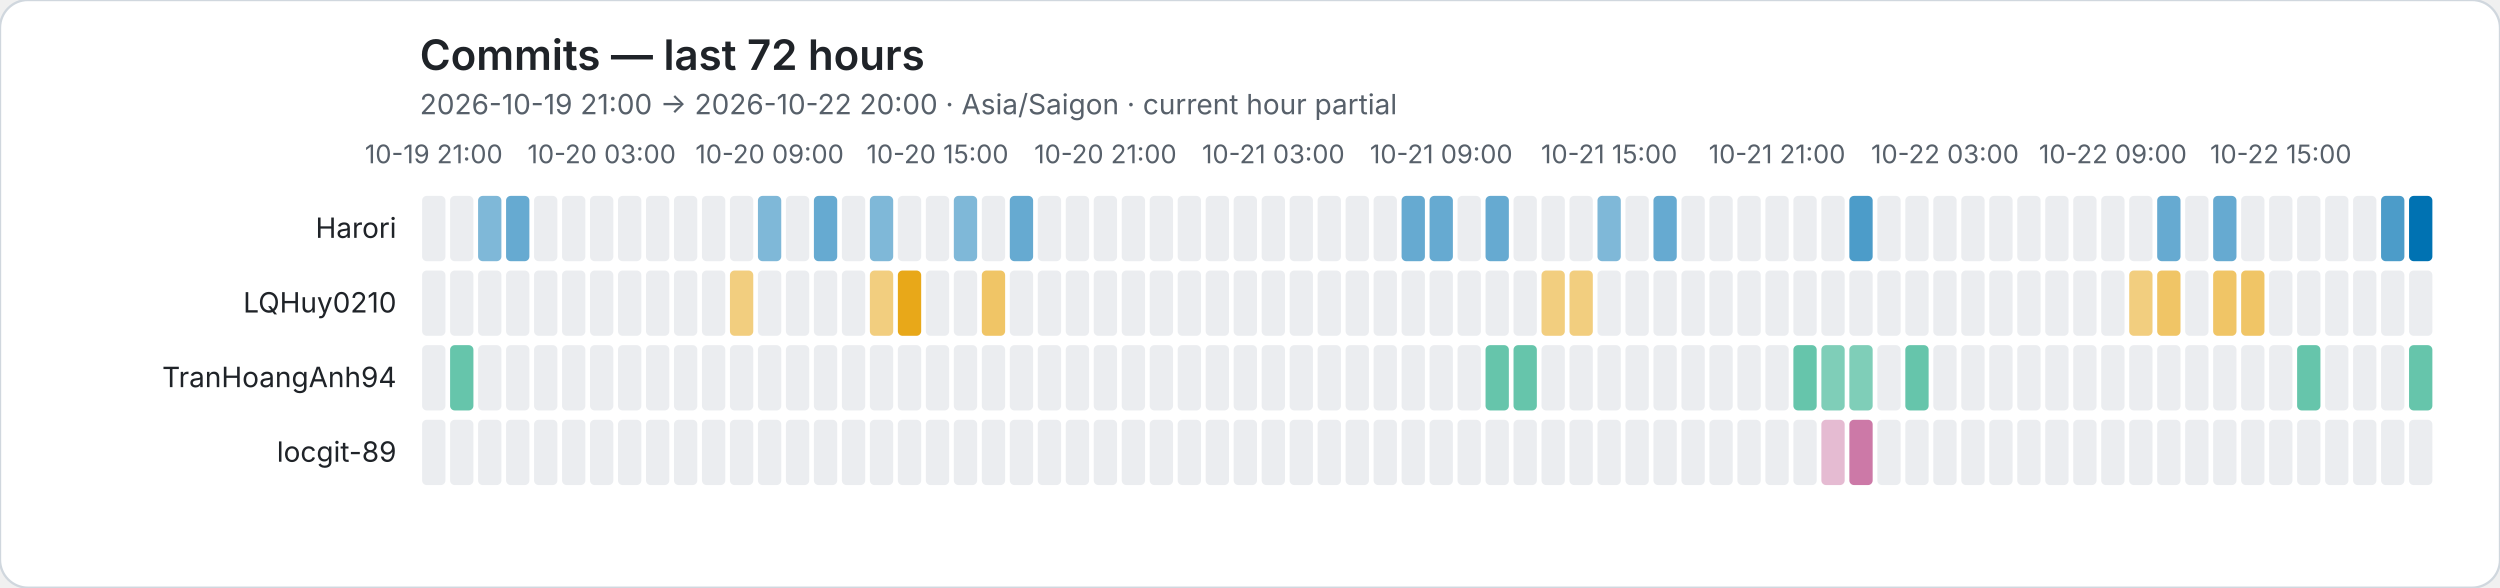
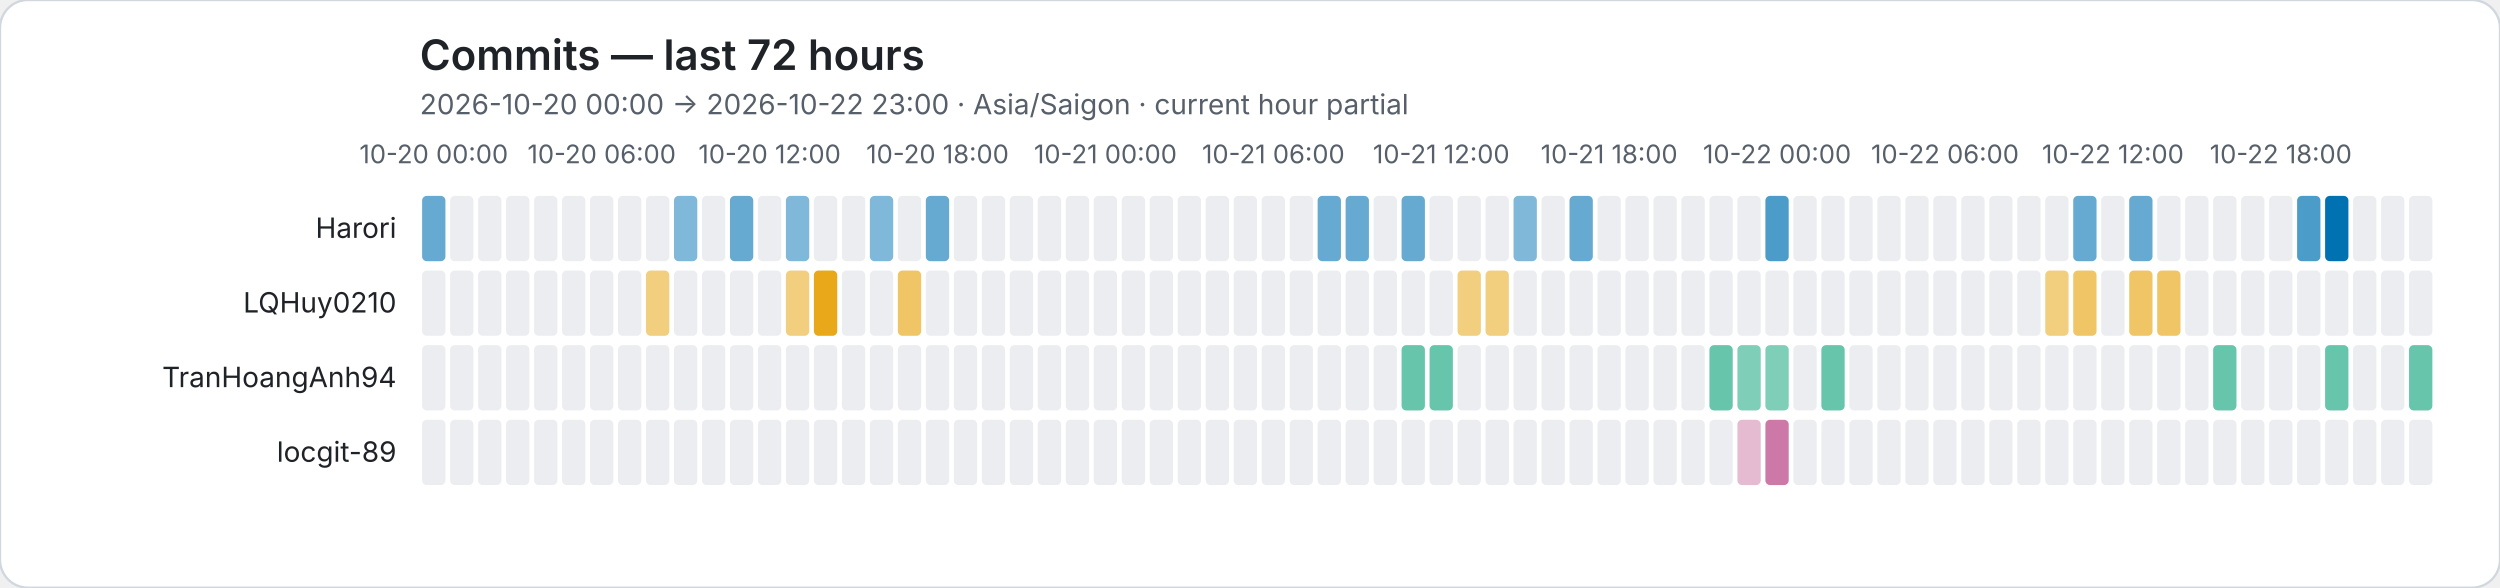
<svg xmlns="http://www.w3.org/2000/svg" role="img" viewBox="0 0 1072 252">
  <rect width="1072" height="252" rx="12" fill="#ffffff" stroke="#d0d7de" />
  <style>text{font-family:system-ui,-apple-system,BlinkMacSystemFont,"Segoe UI",sans-serif}.axis{fill:#57606a;font-size:11px}.heading{fill:#1f2328;font-size:18px;font-weight:600}.subheading{fill:#57606a;font-size:12px}.name{fill:#1f2328;font-size:12px}</style>
  <text class="heading" x="180" y="30">Commits — last 72 hours</text>
-   <text class="subheading" x="180" y="49">2026-10-19 21:00 → 2026-10-22 20:00 · Asia/Saigon · current hour partial</text>
-   <text class="axis" x="186" y="70" text-anchor="middle">10-19 21:00</text>
-   <text class="axis" x="258" y="70" text-anchor="middle">10-20 03:00</text>
-   <text class="axis" x="330" y="70" text-anchor="middle">10-20 09:00</text>
-   <text class="axis" x="402" y="70" text-anchor="middle">10-20 15:00</text>
-   <text class="axis" x="474" y="70" text-anchor="middle">10-20 21:00</text>
-   <text class="axis" x="546" y="70" text-anchor="middle">10-21 03:00</text>
-   <text class="axis" x="618" y="70" text-anchor="middle">10-21 09:00</text>
-   <text class="axis" x="690" y="70" text-anchor="middle">10-21 15:00</text>
-   <text class="axis" x="762" y="70" text-anchor="middle">10-21 21:00</text>
-   <text class="axis" x="834" y="70" text-anchor="middle">10-22 03:00</text>
-   <text class="axis" x="906" y="70" text-anchor="middle">10-22 09:00</text>
-   <text class="axis" x="978" y="70" text-anchor="middle">10-22 15:00</text>
+   <text class="subheading" x="180" y="49">2026-10-20 00:00 → 2026-10-22 23:00 · Asia/Saigon · current hour partial</text>
+   <text class="axis" x="186" y="70" text-anchor="middle">10-20 00:00</text>
+   <text class="axis" x="258" y="70" text-anchor="middle">10-20 06:00</text>
+   <text class="axis" x="330" y="70" text-anchor="middle">10-20 12:00</text>
+   <text class="axis" x="402" y="70" text-anchor="middle">10-20 18:00</text>
+   <text class="axis" x="474" y="70" text-anchor="middle">10-21 00:00</text>
+   <text class="axis" x="546" y="70" text-anchor="middle">10-21 06:00</text>
+   <text class="axis" x="618" y="70" text-anchor="middle">10-21 12:00</text>
+   <text class="axis" x="690" y="70" text-anchor="middle">10-21 18:00</text>
+   <text class="axis" x="762" y="70" text-anchor="middle">10-22 00:00</text>
+   <text class="axis" x="834" y="70" text-anchor="middle">10-22 06:00</text>
+   <text class="axis" x="906" y="70" text-anchor="middle">10-22 12:00</text>
+   <text class="axis" x="978" y="70" text-anchor="middle">10-22 18:00</text>
  <text class="name" x="170" y="102" text-anchor="end">Harori</text>
-   <rect data-hour="0" x="181" y="84" width="10" height="28" rx="2" fill="#ebedf0" />
+   <rect data-hour="0" x="181" y="84" width="10" height="28" rx="2" fill="rgba(0, 114, 178, 0.60)" />
  <rect data-hour="1" x="193" y="84" width="10" height="28" rx="2" fill="#ebedf0" />
-   <rect data-hour="2" x="205" y="84" width="10" height="28" rx="2" fill="rgba(0, 114, 178, 0.50)" />
-   <rect data-hour="3" x="217" y="84" width="10" height="28" rx="2" fill="rgba(0, 114, 178, 0.60)" />
+   <rect data-hour="2" x="205" y="84" width="10" height="28" rx="2" fill="#ebedf0" />
+   <rect data-hour="3" x="217" y="84" width="10" height="28" rx="2" fill="#ebedf0" />
  <rect data-hour="4" x="229" y="84" width="10" height="28" rx="2" fill="#ebedf0" />
  <rect data-hour="5" x="241" y="84" width="10" height="28" rx="2" fill="#ebedf0" />
  <rect data-hour="6" x="253" y="84" width="10" height="28" rx="2" fill="#ebedf0" />
  <rect data-hour="7" x="265" y="84" width="10" height="28" rx="2" fill="#ebedf0" />
  <rect data-hour="8" x="277" y="84" width="10" height="28" rx="2" fill="#ebedf0" />
-   <rect data-hour="9" x="289" y="84" width="10" height="28" rx="2" fill="#ebedf0" />
+   <rect data-hour="9" x="289" y="84" width="10" height="28" rx="2" fill="rgba(0, 114, 178, 0.50)" />
  <rect data-hour="10" x="301" y="84" width="10" height="28" rx="2" fill="#ebedf0" />
-   <rect data-hour="11" x="313" y="84" width="10" height="28" rx="2" fill="#ebedf0" />
-   <rect data-hour="12" x="325" y="84" width="10" height="28" rx="2" fill="rgba(0, 114, 178, 0.50)" />
-   <rect data-hour="13" x="337" y="84" width="10" height="28" rx="2" fill="#ebedf0" />
-   <rect data-hour="14" x="349" y="84" width="10" height="28" rx="2" fill="rgba(0, 114, 178, 0.60)" />
+   <rect data-hour="11" x="313" y="84" width="10" height="28" rx="2" fill="rgba(0, 114, 178, 0.60)" />
+   <rect data-hour="12" x="325" y="84" width="10" height="28" rx="2" fill="#ebedf0" />
+   <rect data-hour="13" x="337" y="84" width="10" height="28" rx="2" fill="rgba(0, 114, 178, 0.50)" />
+   <rect data-hour="14" x="349" y="84" width="10" height="28" rx="2" fill="#ebedf0" />
  <rect data-hour="15" x="361" y="84" width="10" height="28" rx="2" fill="#ebedf0" />
  <rect data-hour="16" x="373" y="84" width="10" height="28" rx="2" fill="rgba(0, 114, 178, 0.50)" />
  <rect data-hour="17" x="385" y="84" width="10" height="28" rx="2" fill="#ebedf0" />
-   <rect data-hour="18" x="397" y="84" width="10" height="28" rx="2" fill="#ebedf0" />
-   <rect data-hour="19" x="409" y="84" width="10" height="28" rx="2" fill="rgba(0, 114, 178, 0.50)" />
+   <rect data-hour="18" x="397" y="84" width="10" height="28" rx="2" fill="rgba(0, 114, 178, 0.60)" />
+   <rect data-hour="19" x="409" y="84" width="10" height="28" rx="2" fill="#ebedf0" />
  <rect data-hour="20" x="421" y="84" width="10" height="28" rx="2" fill="#ebedf0" />
-   <rect data-hour="21" x="433" y="84" width="10" height="28" rx="2" fill="rgba(0, 114, 178, 0.60)" />
+   <rect data-hour="21" x="433" y="84" width="10" height="28" rx="2" fill="#ebedf0" />
  <rect data-hour="22" x="445" y="84" width="10" height="28" rx="2" fill="#ebedf0" />
  <rect data-hour="23" x="457" y="84" width="10" height="28" rx="2" fill="#ebedf0" />
  <rect data-hour="24" x="469" y="84" width="10" height="28" rx="2" fill="#ebedf0" />
  <rect data-hour="25" x="481" y="84" width="10" height="28" rx="2" fill="#ebedf0" />
  <rect data-hour="26" x="493" y="84" width="10" height="28" rx="2" fill="#ebedf0" />
  <rect data-hour="27" x="505" y="84" width="10" height="28" rx="2" fill="#ebedf0" />
  <rect data-hour="28" x="517" y="84" width="10" height="28" rx="2" fill="#ebedf0" />
  <rect data-hour="29" x="529" y="84" width="10" height="28" rx="2" fill="#ebedf0" />
  <rect data-hour="30" x="541" y="84" width="10" height="28" rx="2" fill="#ebedf0" />
  <rect data-hour="31" x="553" y="84" width="10" height="28" rx="2" fill="#ebedf0" />
-   <rect data-hour="32" x="565" y="84" width="10" height="28" rx="2" fill="#ebedf0" />
-   <rect data-hour="33" x="577" y="84" width="10" height="28" rx="2" fill="#ebedf0" />
+   <rect data-hour="32" x="565" y="84" width="10" height="28" rx="2" fill="rgba(0, 114, 178, 0.60)" />
+   <rect data-hour="33" x="577" y="84" width="10" height="28" rx="2" fill="rgba(0, 114, 178, 0.60)" />
  <rect data-hour="34" x="589" y="84" width="10" height="28" rx="2" fill="#ebedf0" />
  <rect data-hour="35" x="601" y="84" width="10" height="28" rx="2" fill="rgba(0, 114, 178, 0.60)" />
-   <rect data-hour="36" x="613" y="84" width="10" height="28" rx="2" fill="rgba(0, 114, 178, 0.60)" />
+   <rect data-hour="36" x="613" y="84" width="10" height="28" rx="2" fill="#ebedf0" />
  <rect data-hour="37" x="625" y="84" width="10" height="28" rx="2" fill="#ebedf0" />
-   <rect data-hour="38" x="637" y="84" width="10" height="28" rx="2" fill="rgba(0, 114, 178, 0.60)" />
-   <rect data-hour="39" x="649" y="84" width="10" height="28" rx="2" fill="#ebedf0" />
+   <rect data-hour="38" x="637" y="84" width="10" height="28" rx="2" fill="#ebedf0" />
+   <rect data-hour="39" x="649" y="84" width="10" height="28" rx="2" fill="rgba(0, 114, 178, 0.50)" />
  <rect data-hour="40" x="661" y="84" width="10" height="28" rx="2" fill="#ebedf0" />
-   <rect data-hour="41" x="673" y="84" width="10" height="28" rx="2" fill="#ebedf0" />
-   <rect data-hour="42" x="685" y="84" width="10" height="28" rx="2" fill="rgba(0, 114, 178, 0.50)" />
+   <rect data-hour="41" x="673" y="84" width="10" height="28" rx="2" fill="rgba(0, 114, 178, 0.60)" />
+   <rect data-hour="42" x="685" y="84" width="10" height="28" rx="2" fill="#ebedf0" />
  <rect data-hour="43" x="697" y="84" width="10" height="28" rx="2" fill="#ebedf0" />
-   <rect data-hour="44" x="709" y="84" width="10" height="28" rx="2" fill="rgba(0, 114, 178, 0.60)" />
+   <rect data-hour="44" x="709" y="84" width="10" height="28" rx="2" fill="#ebedf0" />
  <rect data-hour="45" x="721" y="84" width="10" height="28" rx="2" fill="#ebedf0" />
  <rect data-hour="46" x="733" y="84" width="10" height="28" rx="2" fill="#ebedf0" />
  <rect data-hour="47" x="745" y="84" width="10" height="28" rx="2" fill="#ebedf0" />
-   <rect data-hour="48" x="757" y="84" width="10" height="28" rx="2" fill="#ebedf0" />
+   <rect data-hour="48" x="757" y="84" width="10" height="28" rx="2" fill="rgba(0, 114, 178, 0.70)" />
  <rect data-hour="49" x="769" y="84" width="10" height="28" rx="2" fill="#ebedf0" />
  <rect data-hour="50" x="781" y="84" width="10" height="28" rx="2" fill="#ebedf0" />
-   <rect data-hour="51" x="793" y="84" width="10" height="28" rx="2" fill="rgba(0, 114, 178, 0.70)" />
+   <rect data-hour="51" x="793" y="84" width="10" height="28" rx="2" fill="#ebedf0" />
  <rect data-hour="52" x="805" y="84" width="10" height="28" rx="2" fill="#ebedf0" />
  <rect data-hour="53" x="817" y="84" width="10" height="28" rx="2" fill="#ebedf0" />
  <rect data-hour="54" x="829" y="84" width="10" height="28" rx="2" fill="#ebedf0" />
  <rect data-hour="55" x="841" y="84" width="10" height="28" rx="2" fill="#ebedf0" />
  <rect data-hour="56" x="853" y="84" width="10" height="28" rx="2" fill="#ebedf0" />
  <rect data-hour="57" x="865" y="84" width="10" height="28" rx="2" fill="#ebedf0" />
  <rect data-hour="58" x="877" y="84" width="10" height="28" rx="2" fill="#ebedf0" />
-   <rect data-hour="59" x="889" y="84" width="10" height="28" rx="2" fill="#ebedf0" />
+   <rect data-hour="59" x="889" y="84" width="10" height="28" rx="2" fill="rgba(0, 114, 178, 0.60)" />
  <rect data-hour="60" x="901" y="84" width="10" height="28" rx="2" fill="#ebedf0" />
-   <rect data-hour="61" x="913" y="84" width="10" height="28" rx="2" fill="#ebedf0" />
-   <rect data-hour="62" x="925" y="84" width="10" height="28" rx="2" fill="rgba(0, 114, 178, 0.60)" />
+   <rect data-hour="61" x="913" y="84" width="10" height="28" rx="2" fill="rgba(0, 114, 178, 0.60)" />
+   <rect data-hour="62" x="925" y="84" width="10" height="28" rx="2" fill="#ebedf0" />
  <rect data-hour="63" x="937" y="84" width="10" height="28" rx="2" fill="#ebedf0" />
-   <rect data-hour="64" x="949" y="84" width="10" height="28" rx="2" fill="rgba(0, 114, 178, 0.60)" />
+   <rect data-hour="64" x="949" y="84" width="10" height="28" rx="2" fill="#ebedf0" />
  <rect data-hour="65" x="961" y="84" width="10" height="28" rx="2" fill="#ebedf0" />
  <rect data-hour="66" x="973" y="84" width="10" height="28" rx="2" fill="#ebedf0" />
-   <rect data-hour="67" x="985" y="84" width="10" height="28" rx="2" fill="#ebedf0" />
-   <rect data-hour="68" x="997" y="84" width="10" height="28" rx="2" fill="#ebedf0" />
+   <rect data-hour="67" x="985" y="84" width="10" height="28" rx="2" fill="rgba(0, 114, 178, 0.70)" />
+   <rect data-hour="68" x="997" y="84" width="10" height="28" rx="2" fill="rgba(0, 114, 178, 1.00)" />
  <rect data-hour="69" x="1009" y="84" width="10" height="28" rx="2" fill="#ebedf0" />
-   <rect data-hour="70" x="1021" y="84" width="10" height="28" rx="2" fill="rgba(0, 114, 178, 0.70)" />
-   <rect data-hour="71" x="1033" y="84" width="10" height="28" rx="2" fill="rgba(0, 114, 178, 1.00)" />
+   <rect data-hour="70" x="1021" y="84" width="10" height="28" rx="2" fill="#ebedf0" />
+   <rect data-hour="71" x="1033" y="84" width="10" height="28" rx="2" fill="#ebedf0" />
  <text class="name" x="170" y="134" text-anchor="end">LQHuy0210</text>
  <rect data-hour="0" x="181" y="116" width="10" height="28" rx="2" fill="#ebedf0" />
  <rect data-hour="1" x="193" y="116" width="10" height="28" rx="2" fill="#ebedf0" />
  <rect data-hour="2" x="205" y="116" width="10" height="28" rx="2" fill="#ebedf0" />
  <rect data-hour="3" x="217" y="116" width="10" height="28" rx="2" fill="#ebedf0" />
  <rect data-hour="4" x="229" y="116" width="10" height="28" rx="2" fill="#ebedf0" />
  <rect data-hour="5" x="241" y="116" width="10" height="28" rx="2" fill="#ebedf0" />
  <rect data-hour="6" x="253" y="116" width="10" height="28" rx="2" fill="#ebedf0" />
  <rect data-hour="7" x="265" y="116" width="10" height="28" rx="2" fill="#ebedf0" />
-   <rect data-hour="8" x="277" y="116" width="10" height="28" rx="2" fill="#ebedf0" />
+   <rect data-hour="8" x="277" y="116" width="10" height="28" rx="2" fill="rgba(230, 159, 0, 0.50)" />
  <rect data-hour="9" x="289" y="116" width="10" height="28" rx="2" fill="#ebedf0" />
  <rect data-hour="10" x="301" y="116" width="10" height="28" rx="2" fill="#ebedf0" />
-   <rect data-hour="11" x="313" y="116" width="10" height="28" rx="2" fill="rgba(230, 159, 0, 0.50)" />
+   <rect data-hour="11" x="313" y="116" width="10" height="28" rx="2" fill="#ebedf0" />
  <rect data-hour="12" x="325" y="116" width="10" height="28" rx="2" fill="#ebedf0" />
-   <rect data-hour="13" x="337" y="116" width="10" height="28" rx="2" fill="#ebedf0" />
-   <rect data-hour="14" x="349" y="116" width="10" height="28" rx="2" fill="#ebedf0" />
+   <rect data-hour="13" x="337" y="116" width="10" height="28" rx="2" fill="rgba(230, 159, 0, 0.50)" />
+   <rect data-hour="14" x="349" y="116" width="10" height="28" rx="2" fill="rgba(230, 159, 0, 0.90)" />
  <rect data-hour="15" x="361" y="116" width="10" height="28" rx="2" fill="#ebedf0" />
-   <rect data-hour="16" x="373" y="116" width="10" height="28" rx="2" fill="rgba(230, 159, 0, 0.50)" />
-   <rect data-hour="17" x="385" y="116" width="10" height="28" rx="2" fill="rgba(230, 159, 0, 0.90)" />
+   <rect data-hour="16" x="373" y="116" width="10" height="28" rx="2" fill="#ebedf0" />
+   <rect data-hour="17" x="385" y="116" width="10" height="28" rx="2" fill="rgba(230, 159, 0, 0.60)" />
  <rect data-hour="18" x="397" y="116" width="10" height="28" rx="2" fill="#ebedf0" />
  <rect data-hour="19" x="409" y="116" width="10" height="28" rx="2" fill="#ebedf0" />
-   <rect data-hour="20" x="421" y="116" width="10" height="28" rx="2" fill="rgba(230, 159, 0, 0.60)" />
+   <rect data-hour="20" x="421" y="116" width="10" height="28" rx="2" fill="#ebedf0" />
  <rect data-hour="21" x="433" y="116" width="10" height="28" rx="2" fill="#ebedf0" />
  <rect data-hour="22" x="445" y="116" width="10" height="28" rx="2" fill="#ebedf0" />
  <rect data-hour="23" x="457" y="116" width="10" height="28" rx="2" fill="#ebedf0" />
  <rect data-hour="24" x="469" y="116" width="10" height="28" rx="2" fill="#ebedf0" />
  <rect data-hour="25" x="481" y="116" width="10" height="28" rx="2" fill="#ebedf0" />
  <rect data-hour="26" x="493" y="116" width="10" height="28" rx="2" fill="#ebedf0" />
  <rect data-hour="27" x="505" y="116" width="10" height="28" rx="2" fill="#ebedf0" />
  <rect data-hour="28" x="517" y="116" width="10" height="28" rx="2" fill="#ebedf0" />
  <rect data-hour="29" x="529" y="116" width="10" height="28" rx="2" fill="#ebedf0" />
  <rect data-hour="30" x="541" y="116" width="10" height="28" rx="2" fill="#ebedf0" />
  <rect data-hour="31" x="553" y="116" width="10" height="28" rx="2" fill="#ebedf0" />
  <rect data-hour="32" x="565" y="116" width="10" height="28" rx="2" fill="#ebedf0" />
  <rect data-hour="33" x="577" y="116" width="10" height="28" rx="2" fill="#ebedf0" />
  <rect data-hour="34" x="589" y="116" width="10" height="28" rx="2" fill="#ebedf0" />
  <rect data-hour="35" x="601" y="116" width="10" height="28" rx="2" fill="#ebedf0" />
  <rect data-hour="36" x="613" y="116" width="10" height="28" rx="2" fill="#ebedf0" />
-   <rect data-hour="37" x="625" y="116" width="10" height="28" rx="2" fill="#ebedf0" />
-   <rect data-hour="38" x="637" y="116" width="10" height="28" rx="2" fill="#ebedf0" />
+   <rect data-hour="37" x="625" y="116" width="10" height="28" rx="2" fill="rgba(230, 159, 0, 0.50)" />
+   <rect data-hour="38" x="637" y="116" width="10" height="28" rx="2" fill="rgba(230, 159, 0, 0.50)" />
  <rect data-hour="39" x="649" y="116" width="10" height="28" rx="2" fill="#ebedf0" />
-   <rect data-hour="40" x="661" y="116" width="10" height="28" rx="2" fill="rgba(230, 159, 0, 0.50)" />
-   <rect data-hour="41" x="673" y="116" width="10" height="28" rx="2" fill="rgba(230, 159, 0, 0.50)" />
+   <rect data-hour="40" x="661" y="116" width="10" height="28" rx="2" fill="#ebedf0" />
+   <rect data-hour="41" x="673" y="116" width="10" height="28" rx="2" fill="#ebedf0" />
  <rect data-hour="42" x="685" y="116" width="10" height="28" rx="2" fill="#ebedf0" />
  <rect data-hour="43" x="697" y="116" width="10" height="28" rx="2" fill="#ebedf0" />
  <rect data-hour="44" x="709" y="116" width="10" height="28" rx="2" fill="#ebedf0" />
  <rect data-hour="45" x="721" y="116" width="10" height="28" rx="2" fill="#ebedf0" />
  <rect data-hour="46" x="733" y="116" width="10" height="28" rx="2" fill="#ebedf0" />
  <rect data-hour="47" x="745" y="116" width="10" height="28" rx="2" fill="#ebedf0" />
  <rect data-hour="48" x="757" y="116" width="10" height="28" rx="2" fill="#ebedf0" />
  <rect data-hour="49" x="769" y="116" width="10" height="28" rx="2" fill="#ebedf0" />
  <rect data-hour="50" x="781" y="116" width="10" height="28" rx="2" fill="#ebedf0" />
  <rect data-hour="51" x="793" y="116" width="10" height="28" rx="2" fill="#ebedf0" />
  <rect data-hour="52" x="805" y="116" width="10" height="28" rx="2" fill="#ebedf0" />
  <rect data-hour="53" x="817" y="116" width="10" height="28" rx="2" fill="#ebedf0" />
  <rect data-hour="54" x="829" y="116" width="10" height="28" rx="2" fill="#ebedf0" />
  <rect data-hour="55" x="841" y="116" width="10" height="28" rx="2" fill="#ebedf0" />
  <rect data-hour="56" x="853" y="116" width="10" height="28" rx="2" fill="#ebedf0" />
  <rect data-hour="57" x="865" y="116" width="10" height="28" rx="2" fill="#ebedf0" />
-   <rect data-hour="58" x="877" y="116" width="10" height="28" rx="2" fill="#ebedf0" />
-   <rect data-hour="59" x="889" y="116" width="10" height="28" rx="2" fill="#ebedf0" />
+   <rect data-hour="58" x="877" y="116" width="10" height="28" rx="2" fill="rgba(230, 159, 0, 0.50)" />
+   <rect data-hour="59" x="889" y="116" width="10" height="28" rx="2" fill="rgba(230, 159, 0, 0.60)" />
  <rect data-hour="60" x="901" y="116" width="10" height="28" rx="2" fill="#ebedf0" />
-   <rect data-hour="61" x="913" y="116" width="10" height="28" rx="2" fill="rgba(230, 159, 0, 0.50)" />
+   <rect data-hour="61" x="913" y="116" width="10" height="28" rx="2" fill="rgba(230, 159, 0, 0.60)" />
  <rect data-hour="62" x="925" y="116" width="10" height="28" rx="2" fill="rgba(230, 159, 0, 0.60)" />
  <rect data-hour="63" x="937" y="116" width="10" height="28" rx="2" fill="#ebedf0" />
-   <rect data-hour="64" x="949" y="116" width="10" height="28" rx="2" fill="rgba(230, 159, 0, 0.60)" />
-   <rect data-hour="65" x="961" y="116" width="10" height="28" rx="2" fill="rgba(230, 159, 0, 0.60)" />
+   <rect data-hour="64" x="949" y="116" width="10" height="28" rx="2" fill="#ebedf0" />
+   <rect data-hour="65" x="961" y="116" width="10" height="28" rx="2" fill="#ebedf0" />
  <rect data-hour="66" x="973" y="116" width="10" height="28" rx="2" fill="#ebedf0" />
  <rect data-hour="67" x="985" y="116" width="10" height="28" rx="2" fill="#ebedf0" />
  <rect data-hour="68" x="997" y="116" width="10" height="28" rx="2" fill="#ebedf0" />
  <rect data-hour="69" x="1009" y="116" width="10" height="28" rx="2" fill="#ebedf0" />
  <rect data-hour="70" x="1021" y="116" width="10" height="28" rx="2" fill="#ebedf0" />
  <rect data-hour="71" x="1033" y="116" width="10" height="28" rx="2" fill="#ebedf0" />
  <text class="name" x="170" y="166" text-anchor="end">TranHoangAnh94</text>
  <rect data-hour="0" x="181" y="148" width="10" height="28" rx="2" fill="#ebedf0" />
-   <rect data-hour="1" x="193" y="148" width="10" height="28" rx="2" fill="rgba(0, 158, 115, 0.60)" />
+   <rect data-hour="1" x="193" y="148" width="10" height="28" rx="2" fill="#ebedf0" />
  <rect data-hour="2" x="205" y="148" width="10" height="28" rx="2" fill="#ebedf0" />
  <rect data-hour="3" x="217" y="148" width="10" height="28" rx="2" fill="#ebedf0" />
  <rect data-hour="4" x="229" y="148" width="10" height="28" rx="2" fill="#ebedf0" />
  <rect data-hour="5" x="241" y="148" width="10" height="28" rx="2" fill="#ebedf0" />
  <rect data-hour="6" x="253" y="148" width="10" height="28" rx="2" fill="#ebedf0" />
  <rect data-hour="7" x="265" y="148" width="10" height="28" rx="2" fill="#ebedf0" />
  <rect data-hour="8" x="277" y="148" width="10" height="28" rx="2" fill="#ebedf0" />
  <rect data-hour="9" x="289" y="148" width="10" height="28" rx="2" fill="#ebedf0" />
  <rect data-hour="10" x="301" y="148" width="10" height="28" rx="2" fill="#ebedf0" />
  <rect data-hour="11" x="313" y="148" width="10" height="28" rx="2" fill="#ebedf0" />
  <rect data-hour="12" x="325" y="148" width="10" height="28" rx="2" fill="#ebedf0" />
  <rect data-hour="13" x="337" y="148" width="10" height="28" rx="2" fill="#ebedf0" />
  <rect data-hour="14" x="349" y="148" width="10" height="28" rx="2" fill="#ebedf0" />
  <rect data-hour="15" x="361" y="148" width="10" height="28" rx="2" fill="#ebedf0" />
  <rect data-hour="16" x="373" y="148" width="10" height="28" rx="2" fill="#ebedf0" />
  <rect data-hour="17" x="385" y="148" width="10" height="28" rx="2" fill="#ebedf0" />
  <rect data-hour="18" x="397" y="148" width="10" height="28" rx="2" fill="#ebedf0" />
  <rect data-hour="19" x="409" y="148" width="10" height="28" rx="2" fill="#ebedf0" />
  <rect data-hour="20" x="421" y="148" width="10" height="28" rx="2" fill="#ebedf0" />
  <rect data-hour="21" x="433" y="148" width="10" height="28" rx="2" fill="#ebedf0" />
  <rect data-hour="22" x="445" y="148" width="10" height="28" rx="2" fill="#ebedf0" />
  <rect data-hour="23" x="457" y="148" width="10" height="28" rx="2" fill="#ebedf0" />
  <rect data-hour="24" x="469" y="148" width="10" height="28" rx="2" fill="#ebedf0" />
  <rect data-hour="25" x="481" y="148" width="10" height="28" rx="2" fill="#ebedf0" />
  <rect data-hour="26" x="493" y="148" width="10" height="28" rx="2" fill="#ebedf0" />
  <rect data-hour="27" x="505" y="148" width="10" height="28" rx="2" fill="#ebedf0" />
  <rect data-hour="28" x="517" y="148" width="10" height="28" rx="2" fill="#ebedf0" />
  <rect data-hour="29" x="529" y="148" width="10" height="28" rx="2" fill="#ebedf0" />
  <rect data-hour="30" x="541" y="148" width="10" height="28" rx="2" fill="#ebedf0" />
  <rect data-hour="31" x="553" y="148" width="10" height="28" rx="2" fill="#ebedf0" />
  <rect data-hour="32" x="565" y="148" width="10" height="28" rx="2" fill="#ebedf0" />
  <rect data-hour="33" x="577" y="148" width="10" height="28" rx="2" fill="#ebedf0" />
  <rect data-hour="34" x="589" y="148" width="10" height="28" rx="2" fill="#ebedf0" />
-   <rect data-hour="35" x="601" y="148" width="10" height="28" rx="2" fill="#ebedf0" />
-   <rect data-hour="36" x="613" y="148" width="10" height="28" rx="2" fill="#ebedf0" />
+   <rect data-hour="35" x="601" y="148" width="10" height="28" rx="2" fill="rgba(0, 158, 115, 0.60)" />
+   <rect data-hour="36" x="613" y="148" width="10" height="28" rx="2" fill="rgba(0, 158, 115, 0.60)" />
  <rect data-hour="37" x="625" y="148" width="10" height="28" rx="2" fill="#ebedf0" />
-   <rect data-hour="38" x="637" y="148" width="10" height="28" rx="2" fill="rgba(0, 158, 115, 0.60)" />
-   <rect data-hour="39" x="649" y="148" width="10" height="28" rx="2" fill="rgba(0, 158, 115, 0.60)" />
+   <rect data-hour="38" x="637" y="148" width="10" height="28" rx="2" fill="#ebedf0" />
+   <rect data-hour="39" x="649" y="148" width="10" height="28" rx="2" fill="#ebedf0" />
  <rect data-hour="40" x="661" y="148" width="10" height="28" rx="2" fill="#ebedf0" />
  <rect data-hour="41" x="673" y="148" width="10" height="28" rx="2" fill="#ebedf0" />
  <rect data-hour="42" x="685" y="148" width="10" height="28" rx="2" fill="#ebedf0" />
  <rect data-hour="43" x="697" y="148" width="10" height="28" rx="2" fill="#ebedf0" />
  <rect data-hour="44" x="709" y="148" width="10" height="28" rx="2" fill="#ebedf0" />
  <rect data-hour="45" x="721" y="148" width="10" height="28" rx="2" fill="#ebedf0" />
-   <rect data-hour="46" x="733" y="148" width="10" height="28" rx="2" fill="#ebedf0" />
-   <rect data-hour="47" x="745" y="148" width="10" height="28" rx="2" fill="#ebedf0" />
-   <rect data-hour="48" x="757" y="148" width="10" height="28" rx="2" fill="#ebedf0" />
-   <rect data-hour="49" x="769" y="148" width="10" height="28" rx="2" fill="rgba(0, 158, 115, 0.60)" />
-   <rect data-hour="50" x="781" y="148" width="10" height="28" rx="2" fill="rgba(0, 158, 115, 0.50)" />
-   <rect data-hour="51" x="793" y="148" width="10" height="28" rx="2" fill="rgba(0, 158, 115, 0.50)" />
+   <rect data-hour="46" x="733" y="148" width="10" height="28" rx="2" fill="rgba(0, 158, 115, 0.60)" />
+   <rect data-hour="47" x="745" y="148" width="10" height="28" rx="2" fill="rgba(0, 158, 115, 0.50)" />
+   <rect data-hour="48" x="757" y="148" width="10" height="28" rx="2" fill="rgba(0, 158, 115, 0.50)" />
+   <rect data-hour="49" x="769" y="148" width="10" height="28" rx="2" fill="#ebedf0" />
+   <rect data-hour="50" x="781" y="148" width="10" height="28" rx="2" fill="rgba(0, 158, 115, 0.60)" />
+   <rect data-hour="51" x="793" y="148" width="10" height="28" rx="2" fill="#ebedf0" />
  <rect data-hour="52" x="805" y="148" width="10" height="28" rx="2" fill="#ebedf0" />
-   <rect data-hour="53" x="817" y="148" width="10" height="28" rx="2" fill="rgba(0, 158, 115, 0.60)" />
+   <rect data-hour="53" x="817" y="148" width="10" height="28" rx="2" fill="#ebedf0" />
  <rect data-hour="54" x="829" y="148" width="10" height="28" rx="2" fill="#ebedf0" />
  <rect data-hour="55" x="841" y="148" width="10" height="28" rx="2" fill="#ebedf0" />
  <rect data-hour="56" x="853" y="148" width="10" height="28" rx="2" fill="#ebedf0" />
  <rect data-hour="57" x="865" y="148" width="10" height="28" rx="2" fill="#ebedf0" />
  <rect data-hour="58" x="877" y="148" width="10" height="28" rx="2" fill="#ebedf0" />
  <rect data-hour="59" x="889" y="148" width="10" height="28" rx="2" fill="#ebedf0" />
  <rect data-hour="60" x="901" y="148" width="10" height="28" rx="2" fill="#ebedf0" />
  <rect data-hour="61" x="913" y="148" width="10" height="28" rx="2" fill="#ebedf0" />
  <rect data-hour="62" x="925" y="148" width="10" height="28" rx="2" fill="#ebedf0" />
  <rect data-hour="63" x="937" y="148" width="10" height="28" rx="2" fill="#ebedf0" />
-   <rect data-hour="64" x="949" y="148" width="10" height="28" rx="2" fill="#ebedf0" />
+   <rect data-hour="64" x="949" y="148" width="10" height="28" rx="2" fill="rgba(0, 158, 115, 0.60)" />
  <rect data-hour="65" x="961" y="148" width="10" height="28" rx="2" fill="#ebedf0" />
  <rect data-hour="66" x="973" y="148" width="10" height="28" rx="2" fill="#ebedf0" />
-   <rect data-hour="67" x="985" y="148" width="10" height="28" rx="2" fill="rgba(0, 158, 115, 0.60)" />
-   <rect data-hour="68" x="997" y="148" width="10" height="28" rx="2" fill="#ebedf0" />
+   <rect data-hour="67" x="985" y="148" width="10" height="28" rx="2" fill="#ebedf0" />
+   <rect data-hour="68" x="997" y="148" width="10" height="28" rx="2" fill="rgba(0, 158, 115, 0.60)" />
  <rect data-hour="69" x="1009" y="148" width="10" height="28" rx="2" fill="#ebedf0" />
  <rect data-hour="70" x="1021" y="148" width="10" height="28" rx="2" fill="#ebedf0" />
  <rect data-hour="71" x="1033" y="148" width="10" height="28" rx="2" fill="rgba(0, 158, 115, 0.60)" />
  <text class="name" x="170" y="198" text-anchor="end">locgit-89</text>
  <rect data-hour="0" x="181" y="180" width="10" height="28" rx="2" fill="#ebedf0" />
  <rect data-hour="1" x="193" y="180" width="10" height="28" rx="2" fill="#ebedf0" />
  <rect data-hour="2" x="205" y="180" width="10" height="28" rx="2" fill="#ebedf0" />
  <rect data-hour="3" x="217" y="180" width="10" height="28" rx="2" fill="#ebedf0" />
  <rect data-hour="4" x="229" y="180" width="10" height="28" rx="2" fill="#ebedf0" />
  <rect data-hour="5" x="241" y="180" width="10" height="28" rx="2" fill="#ebedf0" />
  <rect data-hour="6" x="253" y="180" width="10" height="28" rx="2" fill="#ebedf0" />
  <rect data-hour="7" x="265" y="180" width="10" height="28" rx="2" fill="#ebedf0" />
  <rect data-hour="8" x="277" y="180" width="10" height="28" rx="2" fill="#ebedf0" />
  <rect data-hour="9" x="289" y="180" width="10" height="28" rx="2" fill="#ebedf0" />
  <rect data-hour="10" x="301" y="180" width="10" height="28" rx="2" fill="#ebedf0" />
  <rect data-hour="11" x="313" y="180" width="10" height="28" rx="2" fill="#ebedf0" />
  <rect data-hour="12" x="325" y="180" width="10" height="28" rx="2" fill="#ebedf0" />
  <rect data-hour="13" x="337" y="180" width="10" height="28" rx="2" fill="#ebedf0" />
  <rect data-hour="14" x="349" y="180" width="10" height="28" rx="2" fill="#ebedf0" />
  <rect data-hour="15" x="361" y="180" width="10" height="28" rx="2" fill="#ebedf0" />
  <rect data-hour="16" x="373" y="180" width="10" height="28" rx="2" fill="#ebedf0" />
  <rect data-hour="17" x="385" y="180" width="10" height="28" rx="2" fill="#ebedf0" />
  <rect data-hour="18" x="397" y="180" width="10" height="28" rx="2" fill="#ebedf0" />
  <rect data-hour="19" x="409" y="180" width="10" height="28" rx="2" fill="#ebedf0" />
  <rect data-hour="20" x="421" y="180" width="10" height="28" rx="2" fill="#ebedf0" />
  <rect data-hour="21" x="433" y="180" width="10" height="28" rx="2" fill="#ebedf0" />
  <rect data-hour="22" x="445" y="180" width="10" height="28" rx="2" fill="#ebedf0" />
  <rect data-hour="23" x="457" y="180" width="10" height="28" rx="2" fill="#ebedf0" />
  <rect data-hour="24" x="469" y="180" width="10" height="28" rx="2" fill="#ebedf0" />
  <rect data-hour="25" x="481" y="180" width="10" height="28" rx="2" fill="#ebedf0" />
  <rect data-hour="26" x="493" y="180" width="10" height="28" rx="2" fill="#ebedf0" />
  <rect data-hour="27" x="505" y="180" width="10" height="28" rx="2" fill="#ebedf0" />
  <rect data-hour="28" x="517" y="180" width="10" height="28" rx="2" fill="#ebedf0" />
  <rect data-hour="29" x="529" y="180" width="10" height="28" rx="2" fill="#ebedf0" />
  <rect data-hour="30" x="541" y="180" width="10" height="28" rx="2" fill="#ebedf0" />
  <rect data-hour="31" x="553" y="180" width="10" height="28" rx="2" fill="#ebedf0" />
  <rect data-hour="32" x="565" y="180" width="10" height="28" rx="2" fill="#ebedf0" />
  <rect data-hour="33" x="577" y="180" width="10" height="28" rx="2" fill="#ebedf0" />
  <rect data-hour="34" x="589" y="180" width="10" height="28" rx="2" fill="#ebedf0" />
  <rect data-hour="35" x="601" y="180" width="10" height="28" rx="2" fill="#ebedf0" />
  <rect data-hour="36" x="613" y="180" width="10" height="28" rx="2" fill="#ebedf0" />
  <rect data-hour="37" x="625" y="180" width="10" height="28" rx="2" fill="#ebedf0" />
  <rect data-hour="38" x="637" y="180" width="10" height="28" rx="2" fill="#ebedf0" />
  <rect data-hour="39" x="649" y="180" width="10" height="28" rx="2" fill="#ebedf0" />
  <rect data-hour="40" x="661" y="180" width="10" height="28" rx="2" fill="#ebedf0" />
  <rect data-hour="41" x="673" y="180" width="10" height="28" rx="2" fill="#ebedf0" />
  <rect data-hour="42" x="685" y="180" width="10" height="28" rx="2" fill="#ebedf0" />
  <rect data-hour="43" x="697" y="180" width="10" height="28" rx="2" fill="#ebedf0" />
  <rect data-hour="44" x="709" y="180" width="10" height="28" rx="2" fill="#ebedf0" />
  <rect data-hour="45" x="721" y="180" width="10" height="28" rx="2" fill="#ebedf0" />
  <rect data-hour="46" x="733" y="180" width="10" height="28" rx="2" fill="#ebedf0" />
-   <rect data-hour="47" x="745" y="180" width="10" height="28" rx="2" fill="#ebedf0" />
-   <rect data-hour="48" x="757" y="180" width="10" height="28" rx="2" fill="#ebedf0" />
+   <rect data-hour="47" x="745" y="180" width="10" height="28" rx="2" fill="rgba(204, 121, 167, 0.50)" />
+   <rect data-hour="48" x="757" y="180" width="10" height="28" rx="2" fill="rgba(204, 121, 167, 1.00)" />
  <rect data-hour="49" x="769" y="180" width="10" height="28" rx="2" fill="#ebedf0" />
-   <rect data-hour="50" x="781" y="180" width="10" height="28" rx="2" fill="rgba(204, 121, 167, 0.50)" />
-   <rect data-hour="51" x="793" y="180" width="10" height="28" rx="2" fill="rgba(204, 121, 167, 1.00)" />
+   <rect data-hour="50" x="781" y="180" width="10" height="28" rx="2" fill="#ebedf0" />
+   <rect data-hour="51" x="793" y="180" width="10" height="28" rx="2" fill="#ebedf0" />
  <rect data-hour="52" x="805" y="180" width="10" height="28" rx="2" fill="#ebedf0" />
  <rect data-hour="53" x="817" y="180" width="10" height="28" rx="2" fill="#ebedf0" />
  <rect data-hour="54" x="829" y="180" width="10" height="28" rx="2" fill="#ebedf0" />
  <rect data-hour="55" x="841" y="180" width="10" height="28" rx="2" fill="#ebedf0" />
  <rect data-hour="56" x="853" y="180" width="10" height="28" rx="2" fill="#ebedf0" />
  <rect data-hour="57" x="865" y="180" width="10" height="28" rx="2" fill="#ebedf0" />
  <rect data-hour="58" x="877" y="180" width="10" height="28" rx="2" fill="#ebedf0" />
  <rect data-hour="59" x="889" y="180" width="10" height="28" rx="2" fill="#ebedf0" />
  <rect data-hour="60" x="901" y="180" width="10" height="28" rx="2" fill="#ebedf0" />
  <rect data-hour="61" x="913" y="180" width="10" height="28" rx="2" fill="#ebedf0" />
  <rect data-hour="62" x="925" y="180" width="10" height="28" rx="2" fill="#ebedf0" />
  <rect data-hour="63" x="937" y="180" width="10" height="28" rx="2" fill="#ebedf0" />
  <rect data-hour="64" x="949" y="180" width="10" height="28" rx="2" fill="#ebedf0" />
  <rect data-hour="65" x="961" y="180" width="10" height="28" rx="2" fill="#ebedf0" />
  <rect data-hour="66" x="973" y="180" width="10" height="28" rx="2" fill="#ebedf0" />
  <rect data-hour="67" x="985" y="180" width="10" height="28" rx="2" fill="#ebedf0" />
  <rect data-hour="68" x="997" y="180" width="10" height="28" rx="2" fill="#ebedf0" />
  <rect data-hour="69" x="1009" y="180" width="10" height="28" rx="2" fill="#ebedf0" />
  <rect data-hour="70" x="1021" y="180" width="10" height="28" rx="2" fill="#ebedf0" />
  <rect data-hour="71" x="1033" y="180" width="10" height="28" rx="2" fill="#ebedf0" />
</svg>
